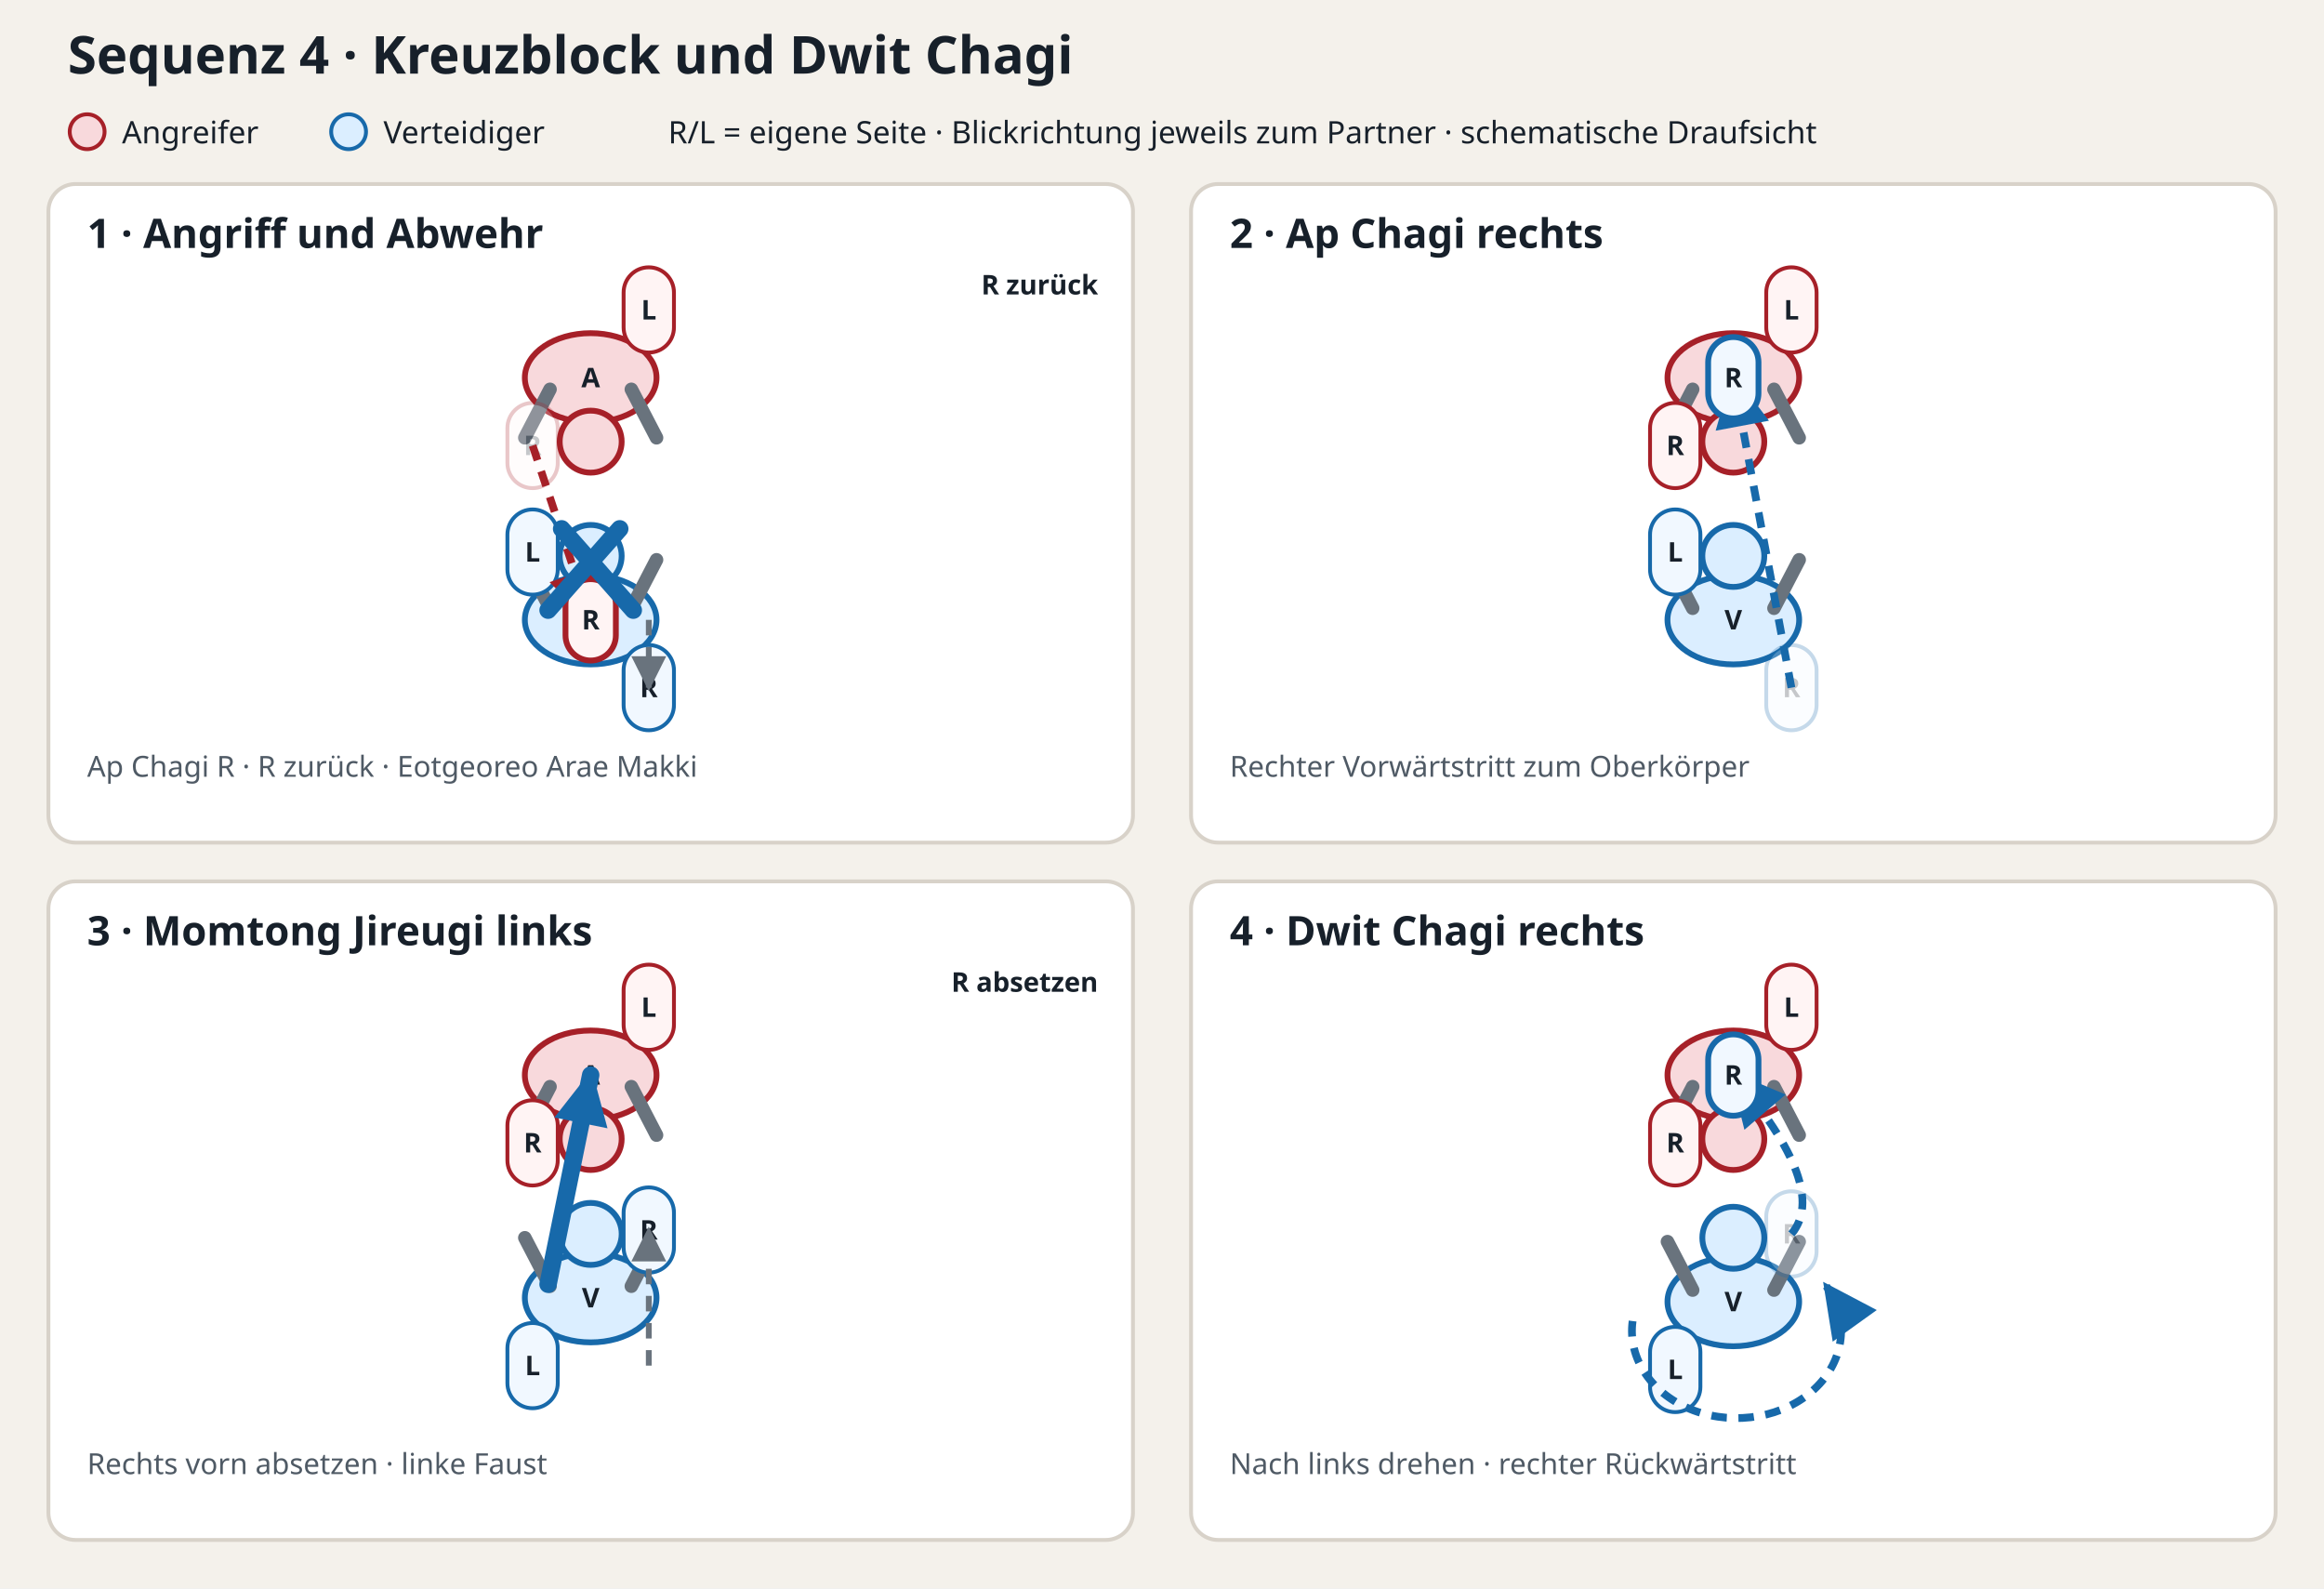
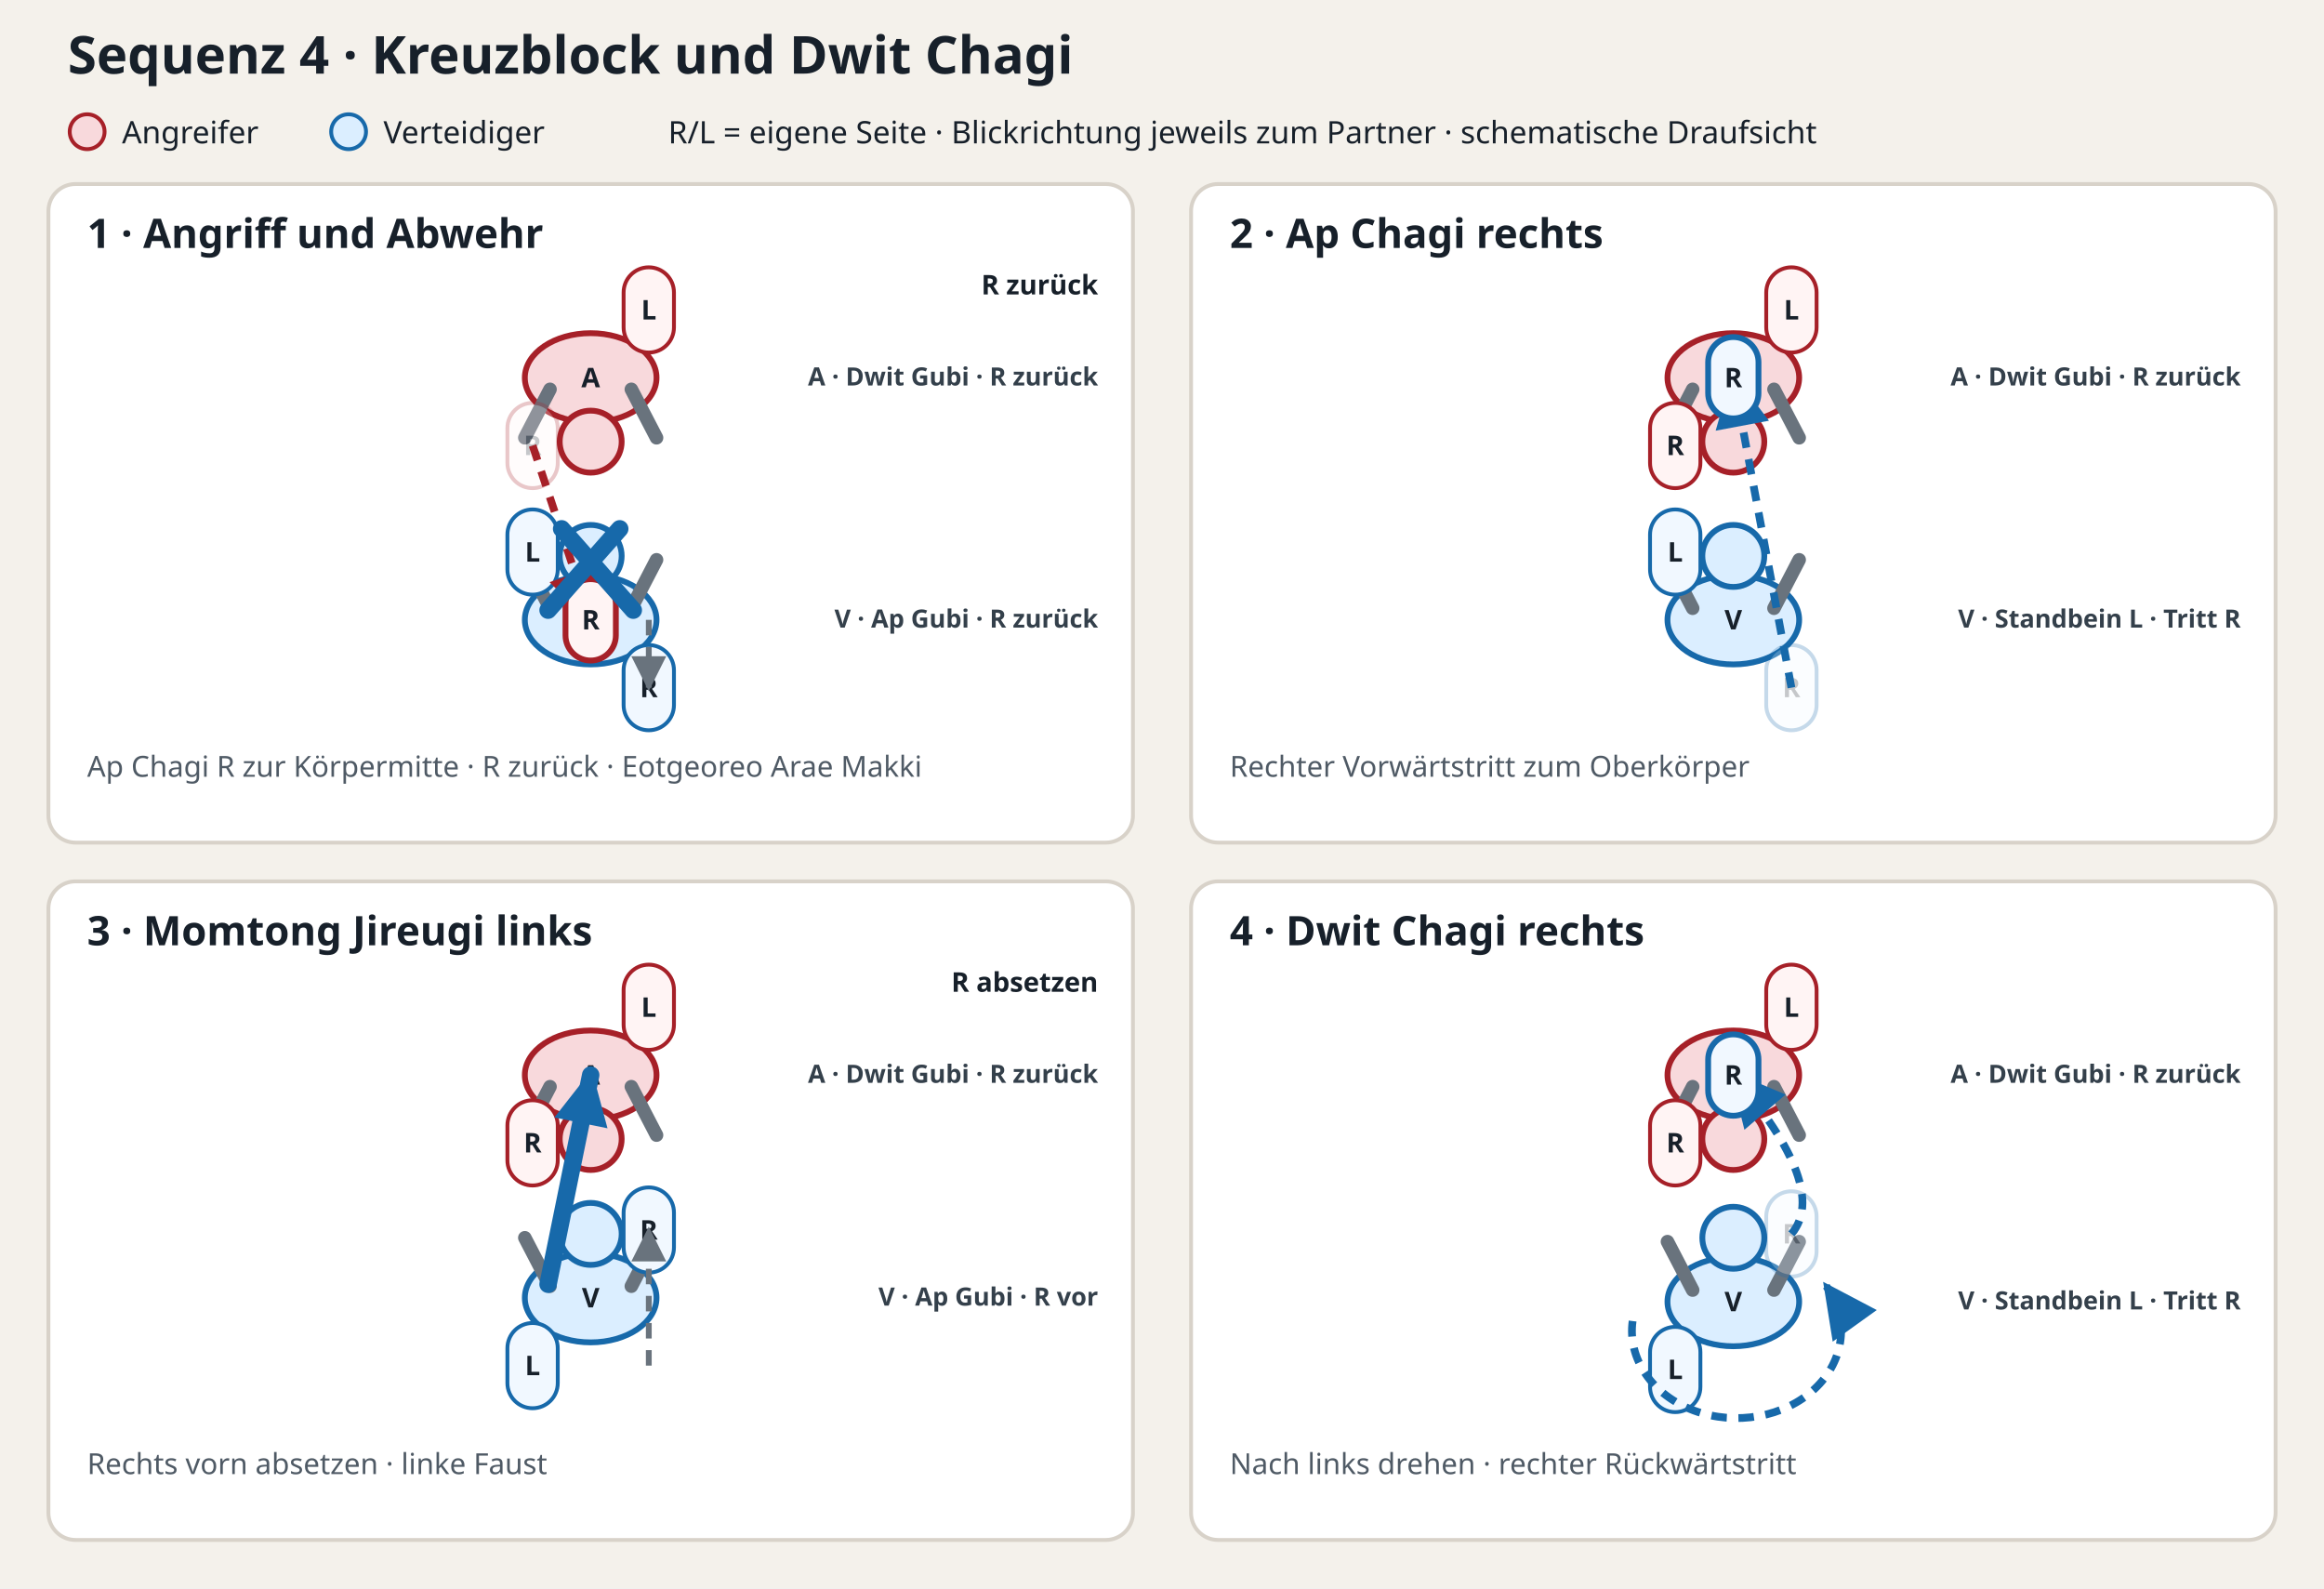
<svg xmlns="http://www.w3.org/2000/svg" viewBox="0 0 1200 820" role="img" aria-labelledby="title desc">
  <defs>
    <marker id="arrow-red" viewBox="0 0 10 10" refX="9" refY="5" markerWidth="7" markerHeight="7" orient="auto">
      <path d="M0 0L10 5L0 10z" fill="#a62028" />
    </marker>
    <marker id="arrow-blue" viewBox="0 0 10 10" refX="9" refY="5" markerWidth="7" markerHeight="7" orient="auto">
      <path d="M0 0L10 5L0 10z" fill="#1769aa" />
    </marker>
    <marker id="arrow-gray" viewBox="0 0 10 10" refX="9" refY="5" markerWidth="6" markerHeight="6" orient="auto">
      <path d="M0 0L10 5L0 10z" fill="#69737d" />
    </marker>
    <style>
-       .panel{fill:#fff;stroke:#d8d2c9;stroke-width:2}.panel-title{fill:#17202a;font:700 21px system-ui,sans-serif}.panel-title.compact{font-size:18px}.caption{fill:#4f5a65;font:15px system-ui,sans-serif}.legend,.move-label{fill:#17202a;font:16px system-ui,sans-serif}.move-label{font-size:14px;font-weight:650}.torso,.head{stroke-width:3}.attacker .torso,.attacker .head{fill:#f8d9dc;stroke:#a62028}.defender .torso,.defender .head{fill:#dbeeff;stroke:#1769aa}.limb{fill:none;stroke:#69737d;stroke-linecap:round;stroke-width:7}.active-red,.active-blue{fill:none;stroke-linecap:round;stroke-width:9}.active-red{stroke:#a62028}.active-blue{stroke:#1769aa}.foot{stroke-width:2}.attacker .foot{fill:#fff4f4;stroke:#a62028}.defender .foot{fill:#f1f8ff;stroke:#1769aa}.active-foot-red{fill:#fff4f4;stroke:#a62028;stroke-width:3}.active-foot-blue{fill:#f1f8ff;stroke:#1769aa;stroke-width:3}.ghost{opacity:.25}.side,.person-label{fill:#17202a;font:700 14px system-ui,sans-serif;text-anchor:middle;dominant-baseline:middle}.motion-red,.motion-blue,.motion-gray,.rotation{fill:none;stroke-width:4;stroke-dasharray:8 6}.motion-red{stroke:#a62028;marker-end:url(#arrow-red)}.motion-blue{stroke:#1769aa;marker-end:url(#arrow-blue)}.motion-gray{stroke:#69737d;stroke-width:3;marker-end:url(#arrow-gray)}.rotation{stroke:#1769aa;marker-end:url(#arrow-blue)}
+       .panel{fill:#fff;stroke:#d8d2c9;stroke-width:2}.panel-title{fill:#17202a;font:700 21px system-ui,sans-serif}.panel-title.compact{font-size:18px}.caption{fill:#4f5a65;font:15px system-ui,sans-serif}.legend,.move-label{fill:#17202a;font:16px system-ui,sans-serif}.move-label{font-size:14px;font-weight:650}.stance-label{fill:#34404b;font:700 13px system-ui,sans-serif;text-anchor:end}.torso,.head{stroke-width:3}.attacker .torso,.attacker .head{fill:#f8d9dc;stroke:#a62028}.defender .torso,.defender .head{fill:#dbeeff;stroke:#1769aa}.limb{fill:none;stroke:#69737d;stroke-linecap:round;stroke-width:7}.active-red,.active-blue{fill:none;stroke-linecap:round;stroke-width:9}.active-red{stroke:#a62028}.active-blue{stroke:#1769aa}.foot{stroke-width:2}.attacker .foot{fill:#fff4f4;stroke:#a62028}.defender .foot{fill:#f1f8ff;stroke:#1769aa}.active-foot-red{fill:#fff4f4;stroke:#a62028;stroke-width:3}.active-foot-blue{fill:#f1f8ff;stroke:#1769aa;stroke-width:3}.ghost{opacity:.25}.side,.person-label{fill:#17202a;font:700 14px system-ui,sans-serif;text-anchor:middle;dominant-baseline:middle}.motion-red,.motion-blue,.motion-gray,.rotation{fill:none;stroke-width:4;stroke-dasharray:8 6}.motion-red{stroke:#a62028;marker-end:url(#arrow-red)}.motion-blue{stroke:#1769aa;marker-end:url(#arrow-blue)}.motion-gray{stroke:#69737d;stroke-width:3;marker-end:url(#arrow-gray)}.rotation{stroke:#1769aa;marker-end:url(#arrow-blue)}
    </style>
  </defs>
  <rect width="1200" height="820" fill="#f4f1eb" />
  <text x="35" y="38" fill="#17202a" font-family="system-ui, sans-serif" font-size="27" font-weight="750">Sequenz 4 · Kreuzblock und Dwit Chagi</text>
  <g id="sequence-4-legend" transform="translate(35 58)">
    <circle cx="10" cy="10" r="9" fill="#f8d9dc" stroke="#a62028" stroke-width="2" />
    <text class="legend" x="28" y="16">Angreifer</text>
    <circle cx="145" cy="10" r="9" fill="#dbeeff" stroke="#1769aa" stroke-width="2" />
    <text class="legend" x="163" y="16">Verteidiger</text>
    <text class="legend" x="310" y="16">R/L = eigene Seite · Blickrichtung jeweils zum Partner · schematische Draufsicht</text>
  </g>
  <g id="sequence-4-phase-1" class="phase">
    <rect class="panel" x="25" y="95" width="560" height="340" rx="14" />
    <text class="panel-title" x="45" y="128">1 · Angriff und Abwehr</text>
    <g id="sequence-4-phase-1-attacker" class="person attacker">
      <ellipse class="torso" cx="305" cy="195" rx="34" ry="23" />
      <circle class="head" cx="305" cy="228" r="16" />
      <text class="person-label" x="305" y="195">A</text>
      <line class="limb" x1="284" y1="201" x2="271" y2="226" />
      <line class="limb" x1="326" y1="201" x2="339" y2="226" />
      <g id="sequence-4-phase-1-attacker-foot-l">
        <rect class="foot" x="322" y="138" width="26" height="44" rx="13" />
        <text class="side" x="335" y="160">L</text>
      </g>
      <g id="sequence-4-phase-1-attacker-foot-r" class="ghost">
        <rect class="foot" x="262" y="208" width="26" height="44" rx="13" />
        <text class="side" x="275" y="230">R</text>
      </g>
    </g>
    <g id="sequence-4-phase-1-defender" class="person defender">
      <ellipse class="torso" cx="305" cy="320" rx="34" ry="23" />
      <circle class="head" cx="305" cy="287" r="16" />
      <text class="person-label" x="305" y="320">V</text>
      <line class="limb" x1="284" y1="314" x2="271" y2="289" />
      <line class="limb" x1="326" y1="314" x2="339" y2="289" />
      <g id="sequence-4-phase-1-defender-foot-l">
        <rect class="foot" x="262" y="263" width="26" height="44" rx="13" />
        <text class="side" x="275" y="285">L</text>
      </g>
      <g id="sequence-4-phase-1-defender-foot-r">
        <rect class="foot" x="322" y="333" width="26" height="44" rx="13" />
        <text class="side" x="335" y="355">R</text>
      </g>
    </g>
    <g id="sequence-4-phase-1-movement" class="movement">
      <path class="motion-gray" d="M 335 320 L 335 355" />
      <text class="move-label" x="567" y="152" text-anchor="end">R zurück</text>
    </g>
    <g id="sequence-4-phase-1-action-1" class="action action-kick">
      <path class="motion-red" d="M 275 230 L 305 320" />
      <rect class="active-foot-red" x="292" y="299" width="26" height="42" rx="13" />
      <text class="side" x="305" y="320">R</text>
    </g>
    <g id="sequence-4-phase-1-action-2" class="action action-crossblock">
      <path class="active-blue" d="M 283 315 L 320 273" />
      <path class="active-blue" d="M 327 315 L 290 273" />
    </g>
-     <text class="caption" x="45" y="401">Ap Chagi R · R zurück · Eotgeoreo Arae Makki</text>
+     <g id="sequence-4-phase-1-stances" class="stance-labels">
+       <text class="stance-label attacker-stance" x="567" y="199">A · Dwit Gubi · R zurück</text>
+       <text class="stance-label defender-stance" x="567" y="324">V · Ap Gubi · R zurück</text>
+     </g>
+     <text class="caption" x="45" y="401">Ap Chagi R zur Körpermitte · R zurück · Eotgeoreo Arae Makki</text>
  </g>
  <g id="sequence-4-phase-2" class="phase">
    <rect class="panel" x="615" y="95" width="560" height="340" rx="14" />
    <text class="panel-title" x="635" y="128">2 · Ap Chagi rechts</text>
    <g id="sequence-4-phase-2-attacker" class="person attacker">
      <ellipse class="torso" cx="895" cy="195" rx="34" ry="23" />
      <circle class="head" cx="895" cy="228" r="16" />
      <text class="person-label" x="895" y="195">A</text>
      <line class="limb" x1="874" y1="201" x2="861" y2="226" />
      <line class="limb" x1="916" y1="201" x2="929" y2="226" />
      <g id="sequence-4-phase-2-attacker-foot-l">
        <rect class="foot" x="912" y="138" width="26" height="44" rx="13" />
        <text class="side" x="925" y="160">L</text>
      </g>
      <g id="sequence-4-phase-2-attacker-foot-r">
        <rect class="foot" x="852" y="208" width="26" height="44" rx="13" />
        <text class="side" x="865" y="230">R</text>
      </g>
    </g>
    <g id="sequence-4-phase-2-defender" class="person defender">
      <ellipse class="torso" cx="895" cy="320" rx="34" ry="23" />
      <circle class="head" cx="895" cy="287" r="16" />
      <text class="person-label" x="895" y="320">V</text>
      <line class="limb" x1="874" y1="314" x2="861" y2="289" />
      <line class="limb" x1="916" y1="314" x2="929" y2="289" />
      <g id="sequence-4-phase-2-defender-foot-l">
        <rect class="foot" x="852" y="263" width="26" height="44" rx="13" />
        <text class="side" x="865" y="285">L</text>
      </g>
      <g id="sequence-4-phase-2-defender-foot-r" class="ghost">
        <rect class="foot" x="912" y="333" width="26" height="44" rx="13" />
        <text class="side" x="925" y="355">R</text>
      </g>
    </g>
    <g id="sequence-4-phase-2-action-1" class="action action-kick">
      <path class="motion-blue" d="M 925 355 L 895 195" />
      <rect class="active-foot-blue" x="882" y="174" width="26" height="42" rx="13" />
      <text class="side" x="895" y="195">R</text>
    </g>
+     <g id="sequence-4-phase-2-stances" class="stance-labels">
+       <text class="stance-label attacker-stance" x="1157" y="199">A · Dwit Gubi · R zurück</text>
+       <text class="stance-label defender-stance" x="1157" y="324">V · Standbein L · Tritt R</text>
+     </g>
    <text class="caption" x="635" y="401">Rechter Vorwärtstritt zum Oberkörper</text>
  </g>
  <g id="sequence-4-phase-3" class="phase">
    <rect class="panel" x="25" y="455" width="560" height="340" rx="14" />
    <text class="panel-title" x="45" y="488">3 · Momtong Jireugi links</text>
    <g id="sequence-4-phase-3-attacker" class="person attacker">
      <ellipse class="torso" cx="305" cy="555" rx="34" ry="23" />
      <circle class="head" cx="305" cy="588" r="16" />
      <text class="person-label" x="305" y="555">A</text>
      <line class="limb" x1="284" y1="561" x2="271" y2="586" />
      <line class="limb" x1="326" y1="561" x2="339" y2="586" />
      <g id="sequence-4-phase-3-attacker-foot-l">
        <rect class="foot" x="322" y="498" width="26" height="44" rx="13" />
        <text class="side" x="335" y="520">L</text>
      </g>
      <g id="sequence-4-phase-3-attacker-foot-r">
        <rect class="foot" x="262" y="568" width="26" height="44" rx="13" />
        <text class="side" x="275" y="590">R</text>
      </g>
    </g>
    <g id="sequence-4-phase-3-defender" class="person defender">
      <ellipse class="torso" cx="305" cy="670" rx="34" ry="23" />
      <circle class="head" cx="305" cy="637" r="16" />
      <text class="person-label" x="305" y="670">V</text>
      <line class="limb" x1="284" y1="664" x2="271" y2="639" />
      <line class="limb" x1="326" y1="664" x2="339" y2="639" />
      <g id="sequence-4-phase-3-defender-foot-l">
        <rect class="foot" x="262" y="683" width="26" height="44" rx="13" />
        <text class="side" x="275" y="705">L</text>
      </g>
      <g id="sequence-4-phase-3-defender-foot-r">
        <rect class="foot" x="322" y="613" width="26" height="44" rx="13" />
        <text class="side" x="335" y="635">R</text>
      </g>
    </g>
    <g id="sequence-4-phase-3-movement" class="movement">
      <path class="motion-gray" d="M 335 705 L 335 635" />
      <text class="move-label" x="567" y="512" text-anchor="end">R absetzen</text>
    </g>
    <g id="sequence-4-phase-3-action-1" class="action action-punch">
      <path class="active-blue" d="M 283 663 L 305 555" />
      <path class="motion-blue" d="M 283 663 L 305 555" />
    </g>
+     <g id="sequence-4-phase-3-stances" class="stance-labels">
+       <text class="stance-label attacker-stance" x="567" y="559">A · Dwit Gubi · R zurück</text>
+       <text class="stance-label defender-stance" x="567" y="674">V · Ap Gubi · R vor</text>
+     </g>
    <text class="caption" x="45" y="761">Rechts vorn absetzen · linke Faust</text>
  </g>
  <g id="sequence-4-phase-4" class="phase">
    <rect class="panel" x="615" y="455" width="560" height="340" rx="14" />
    <text class="panel-title" x="635" y="488">4 · Dwit Chagi rechts</text>
    <g id="sequence-4-phase-4-attacker" class="person attacker">
      <ellipse class="torso" cx="895" cy="555" rx="34" ry="23" />
      <circle class="head" cx="895" cy="588" r="16" />
      <text class="person-label" x="895" y="555">A</text>
      <line class="limb" x1="874" y1="561" x2="861" y2="586" />
      <line class="limb" x1="916" y1="561" x2="929" y2="586" />
      <g id="sequence-4-phase-4-attacker-foot-l">
        <rect class="foot" x="912" y="498" width="26" height="44" rx="13" />
        <text class="side" x="925" y="520">L</text>
      </g>
      <g id="sequence-4-phase-4-attacker-foot-r">
        <rect class="foot" x="852" y="568" width="26" height="44" rx="13" />
        <text class="side" x="865" y="590">R</text>
      </g>
    </g>
    <g id="sequence-4-phase-4-defender" class="person defender">
      <ellipse class="torso" cx="895" cy="672" rx="34" ry="23" />
      <circle class="head" cx="895" cy="639" r="16" />
      <text class="person-label" x="895" y="672">V</text>
      <line class="limb" x1="874" y1="666" x2="861" y2="641" />
      <line class="limb" x1="916" y1="666" x2="929" y2="641" />
      <g id="sequence-4-phase-4-defender-foot-l">
        <rect class="foot" x="852" y="685" width="26" height="44" rx="13" />
        <text class="side" x="865" y="707">L</text>
      </g>
      <g id="sequence-4-phase-4-defender-foot-r" class="ghost">
        <rect class="foot" x="912" y="615" width="26" height="44" rx="13" />
        <text class="side" x="925" y="637">R</text>
      </g>
    </g>
    <path class="rotation" d="M 843 682 A 54 45 0 1 0 943 664" />
    <g id="sequence-4-phase-4-action-1" class="action action-backkick">
      <path class="motion-blue" d="M 925 637 Q 945 613.5 895 555" />
      <rect class="active-foot-blue" x="882" y="534" width="26" height="42" rx="13" />
      <text class="side" x="895" y="555">R</text>
    </g>
+     <g id="sequence-4-phase-4-stances" class="stance-labels">
+       <text class="stance-label attacker-stance" x="1157" y="559">A · Dwit Gubi · R zurück</text>
+       <text class="stance-label defender-stance" x="1157" y="676">V · Standbein L · Tritt R</text>
+     </g>
    <text class="caption" x="635" y="761">Nach links drehen · rechter Rückwärtstritt</text>
  </g>
</svg>
